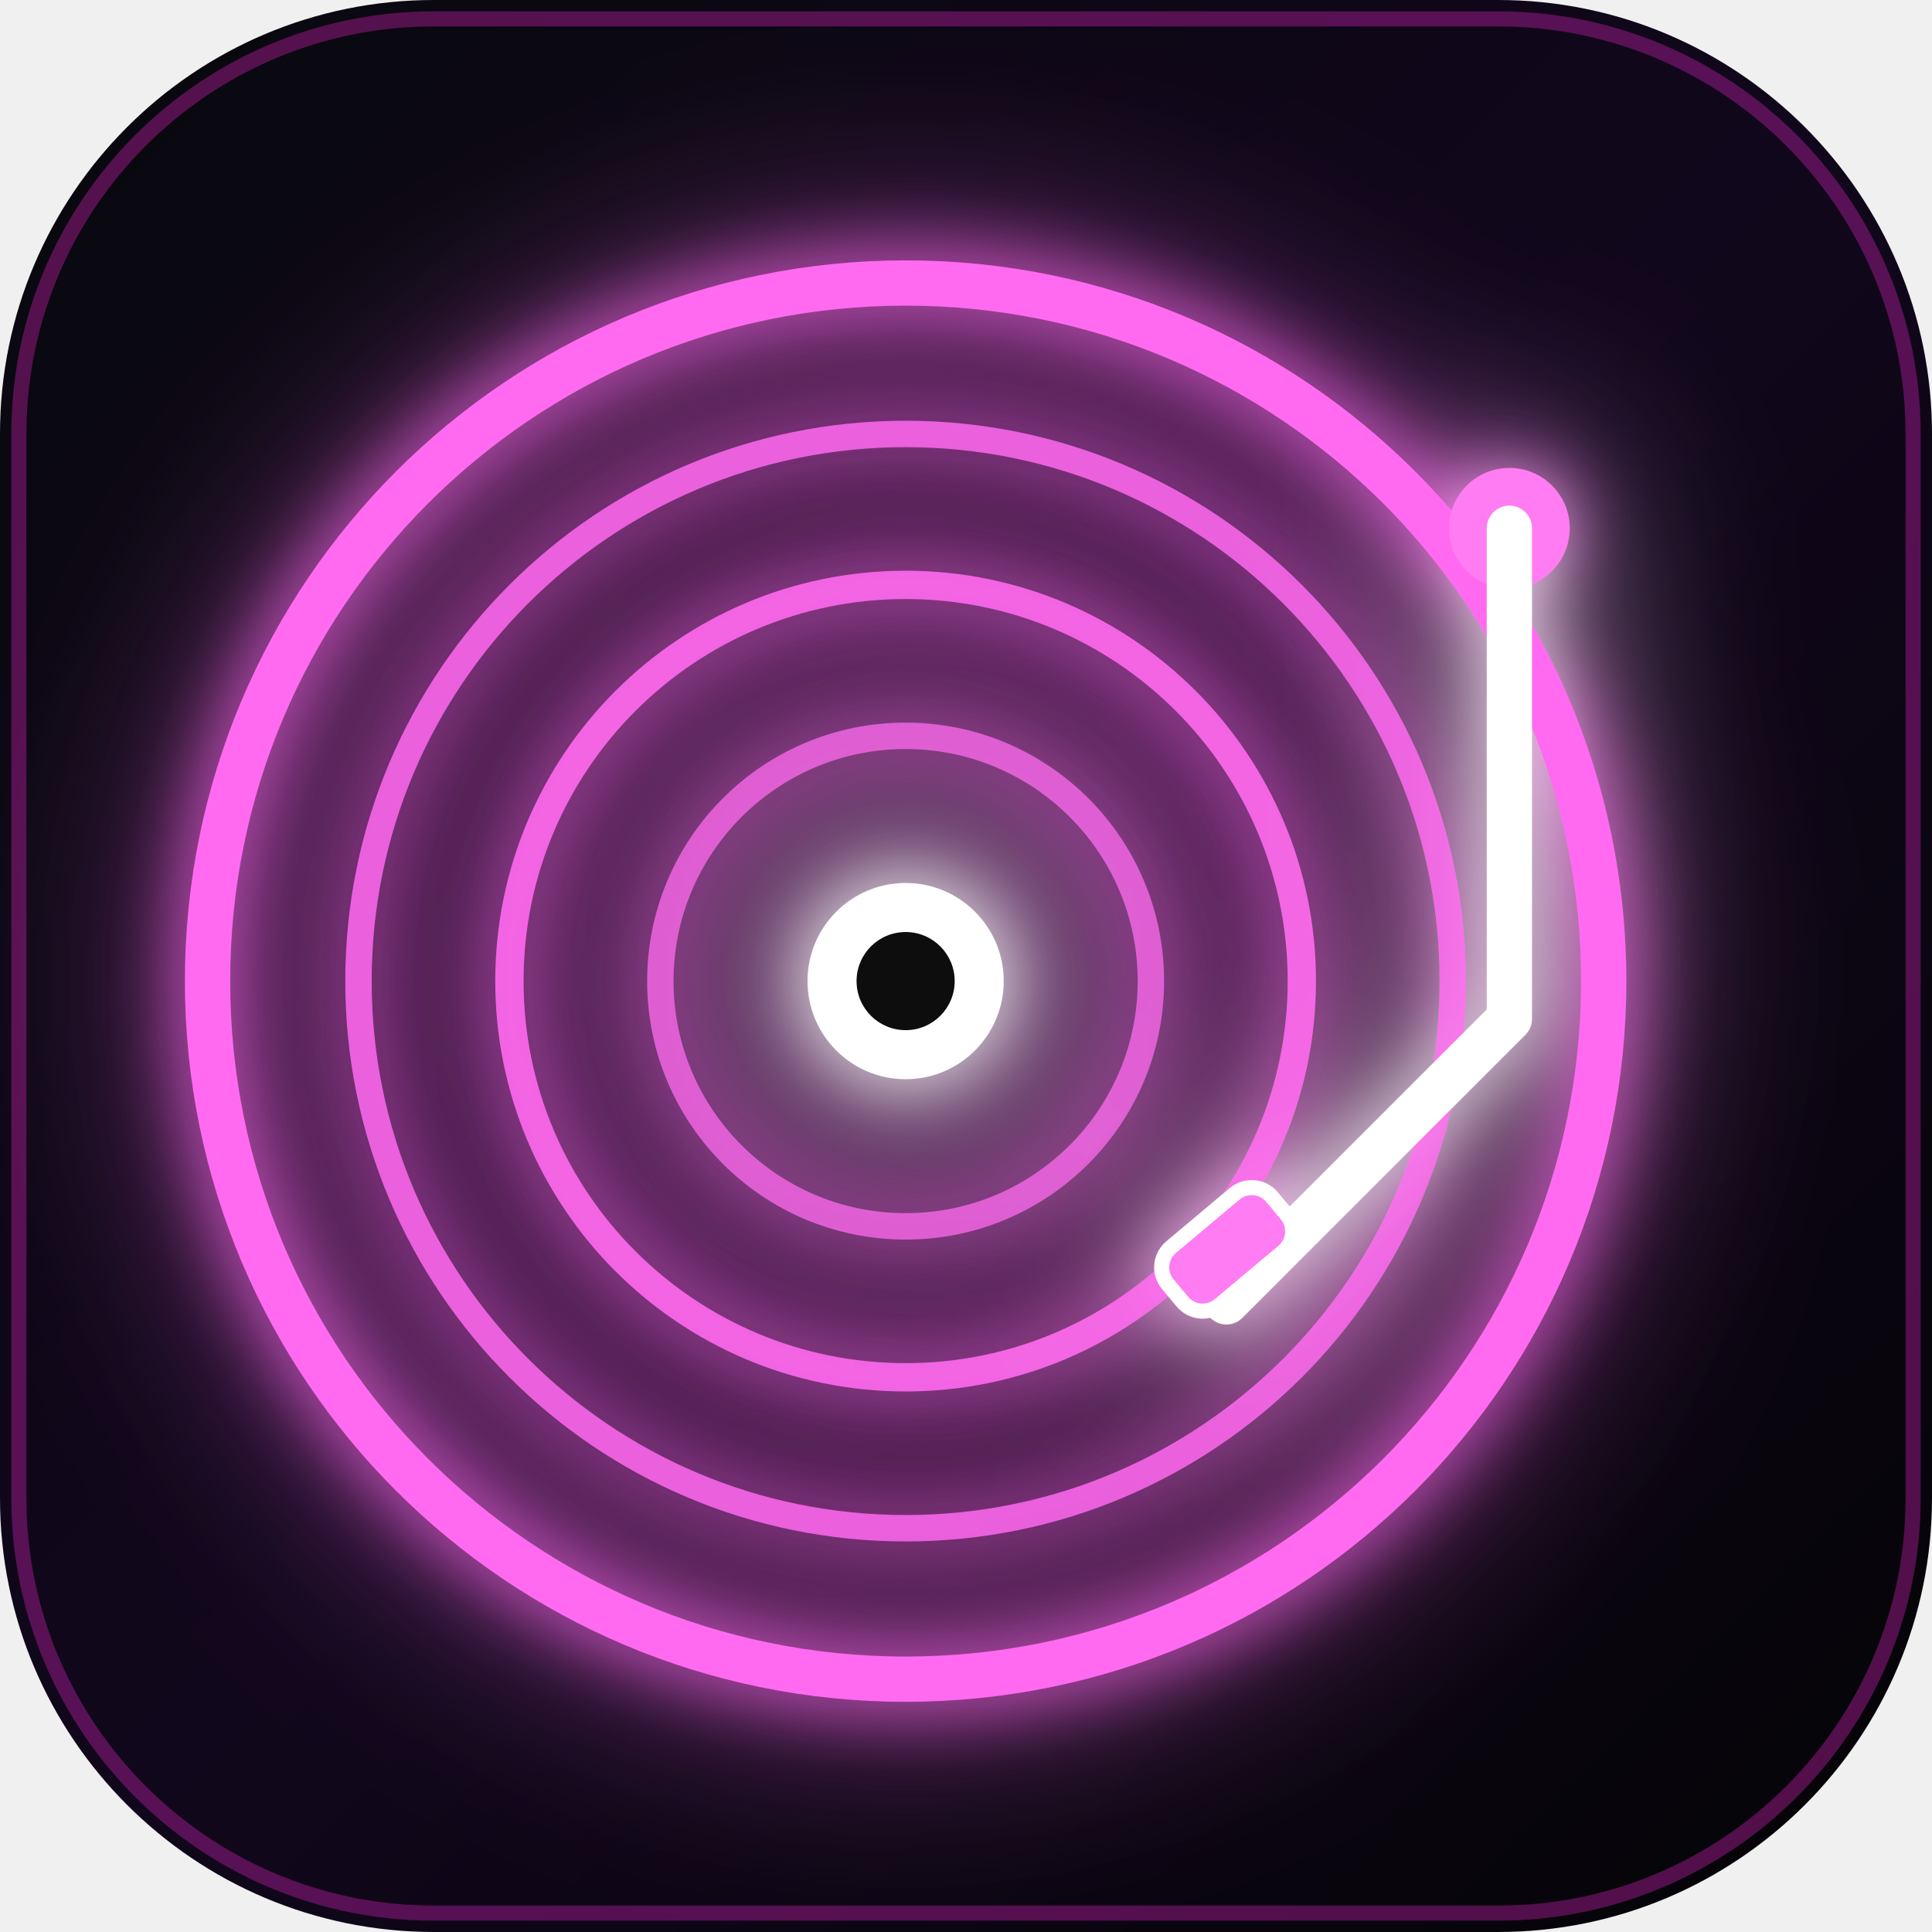
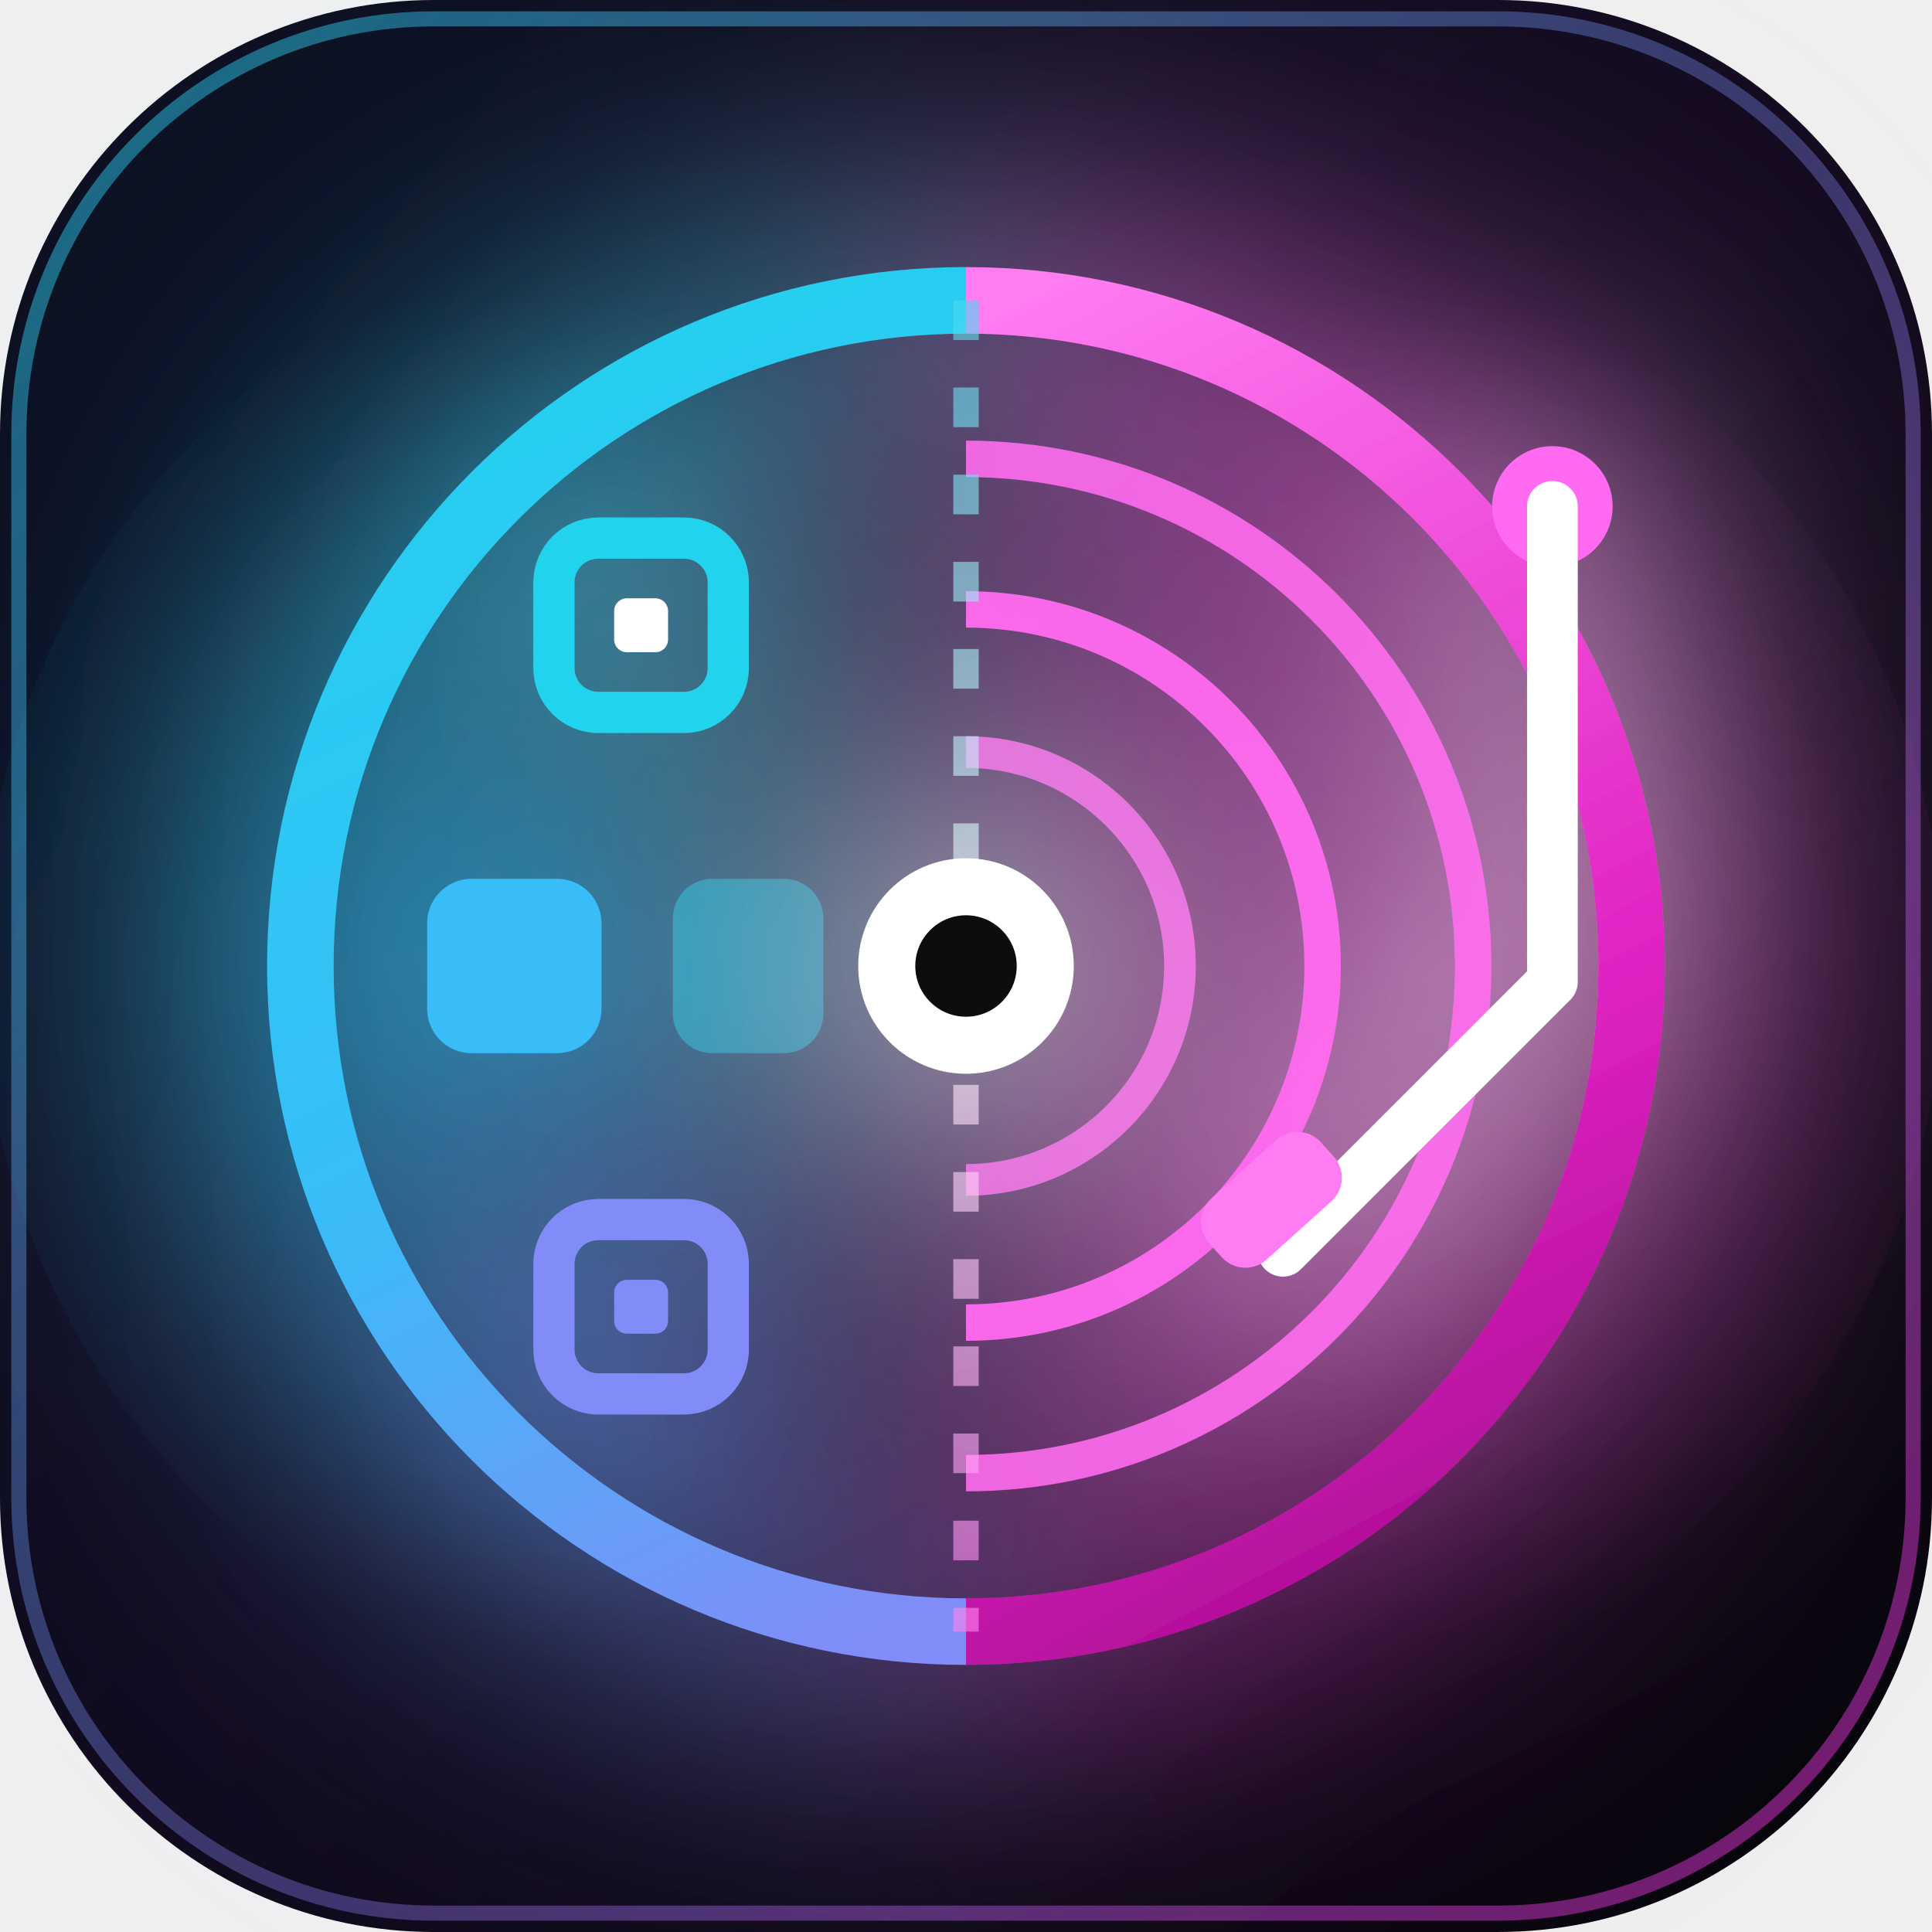
<svg xmlns="http://www.w3.org/2000/svg" viewBox="0 0 512 512" width="512" height="512">
  <defs>
    <linearGradient id="bgGrad" x1="0%" y1="0%" x2="100%" y2="100%">
-       <stop offset="0%" stop-color="#08080d" />
-       <stop offset="50%" stop-color="#11071c" />
-       <stop offset="100%" stop-color="#040406" />
+       <stop offset="0%" stop-color="#0b1020" />
+       <stop offset="50%" stop-color="#11091d" />
+       <stop offset="100%" stop-color="#050509" />
    </linearGradient>
-     <filter id="neonGlow" x="-30%" y="-30%" width="160%" height="160%">
-       <feGaussianBlur stdDeviation="10" result="blur1" />
-       <feGaussianBlur stdDeviation="24" result="blur2" />
+     <linearGradient id="borderGrad" x1="0%" y1="0%" x2="100%" y2="100%">
+       <stop offset="0%" stop-color="#22d3ee" stop-opacity="0.5" />
+       <stop offset="50%" stop-color="#818cf8" stop-opacity="0.35" />
+       <stop offset="100%" stop-color="#e024c3" stop-opacity="0.55" />
+     </linearGradient>
+     <radialGradient id="auraLeft" cx="35%" cy="50%" r="45%">
+       <stop offset="0%" stop-color="#22d3ee" stop-opacity="0.22" />
+       <stop offset="100%" stop-color="#22d3ee" stop-opacity="0" />
+     </radialGradient>
+     <radialGradient id="auraRight" cx="65%" cy="50%" r="45%">
+       <stop offset="0%" stop-color="#ff6bf0" stop-opacity="0.24" />
+       <stop offset="100%" stop-color="#e024c3" stop-opacity="0" />
+     </radialGradient>
+     <filter id="neonGlow" x="-25%" y="-25%" width="150%" height="150%">
+       <feGaussianBlur stdDeviation="8" result="blur1" />
+       <feGaussianBlur stdDeviation="18" result="blur2" />
      <feMerge>
        <feMergeNode in="blur2" />
        <feMergeNode in="blur1" />
        <feMergeNode in="SourceGraphic" />
      </feMerge>
    </filter>
-     <radialGradient id="centerGlow" cx="50%" cy="50%" r="50%">
-       <stop offset="0%" stop-color="#ff7bf2" stop-opacity="0.3" />
-       <stop offset="100%" stop-color="#e024c3" stop-opacity="0" />
-     </radialGradient>
+     <clipPath id="clipL">
+       <rect x="0" y="0" width="50" height="100" />
+     </clipPath>
+     <clipPath id="clipR">
+       <rect x="50" y="0" width="50" height="100" />
+     </clipPath>
+     <linearGradient id="cyaGrad" x1="10" y1="10" x2="50" y2="90" gradientUnits="userSpaceOnUse">
+       <stop offset="0%" stop-color="#22d3ee" />
+       <stop offset="55%" stop-color="#38bdf8" />
+       <stop offset="100%" stop-color="#818cf8" />
+     </linearGradient>
+     <linearGradient id="magGrad" x1="50" y1="10" x2="92" y2="90" gradientUnits="userSpaceOnUse">
+       <stop offset="0%" stop-color="#ff7bf2" />
+       <stop offset="60%" stop-color="#e024c3" />
+       <stop offset="100%" stop-color="#a2088b" />
+     </linearGradient>
+     <linearGradient id="divGrad" x1="50" y1="0" x2="50" y2="100" gradientUnits="userSpaceOnUse">
+       <stop offset="0%" stop-color="#22d3ee" />
+       <stop offset="50%" stop-color="#ffffff" />
+       <stop offset="100%" stop-color="#ff6bf0" />
+     </linearGradient>
  </defs>
  <rect width="512" height="512" rx="115" fill="url(#bgGrad)" />
-   <rect width="502" height="502" x="5" y="5" rx="110" fill="none" stroke="#e024c3" stroke-width="4" stroke-opacity="0.35" />
-   <circle cx="245" cy="256" r="210" fill="url(#centerGlow)" />
-   <g filter="url(#neonGlow)">
-     <circle cx="240" cy="260" r="185" fill="none" stroke="#ff6bf0" stroke-width="12" stroke-linecap="round" />
-     <circle cx="240" cy="260" r="145" fill="none" stroke="#ff6bf0" stroke-width="7" stroke-linecap="round" opacity="0.85" />
-     <circle cx="240" cy="260" r="105" fill="none" stroke="#ff6bf0" stroke-width="7.5" stroke-linecap="round" opacity="0.9" />
-     <circle cx="240" cy="260" r="65" fill="none" stroke="#ff6bf0" stroke-width="7" opacity="0.75" />
-     <circle cx="240" cy="260" r="26" fill="#ffffff" />
-     <circle cx="240" cy="260" r="13" fill="#070709" />
-     <circle cx="400" cy="140" r="16" fill="#ff7bf2" />
-     <path d="M 400 140 L 400 270 L 325 345" fill="none" stroke="#ffffff" stroke-width="12" stroke-linecap="round" stroke-linejoin="round" />
-     <rect x="305" y="335" width="36" height="20" rx="7" transform="rotate(-40 305 335)" fill="#ff7bf2" stroke="#ffffff" stroke-width="4" />
+   <rect width="502" height="502" x="5" y="5" rx="110" fill="none" stroke="url(#borderGrad)" stroke-width="4" />
+   <circle cx="195" cy="256" r="200" fill="url(#auraLeft)" />
+   <circle cx="315" cy="256" r="200" fill="url(#auraRight)" />
+   <g transform="translate(46, 46) scale(4.2)" filter="url(#neonGlow)">
+     <g clip-path="url(#clipL)">
+       <circle cx="50" cy="50" r="42" stroke="url(#cyaGrad)" stroke-width="4.2" fill="none" />
+       <rect x="24" y="23" width="11" height="11" rx="2.8" stroke="#22d3ee" stroke-width="2.6" fill="none" />
+       <rect x="27.8" y="26.8" width="3.4" height="3.4" rx="0.8" fill="#ffffff" />
+       <rect x="16" y="44.5" width="11" height="11" rx="2.8" fill="#38bdf8" />
+       <rect x="31.5" y="44.5" width="9.5" height="11" rx="2.5" fill="#22d3ee" opacity="0.45" />
+       <rect x="24" y="66" width="11" height="11" rx="2.8" stroke="#818cf8" stroke-width="2.6" fill="none" />
+       <rect x="27.8" y="69.8" width="3.4" height="3.4" rx="0.8" fill="#818cf8" />
+     </g>
+     <g clip-path="url(#clipR)">
+       <circle cx="50" cy="50" r="42" stroke="url(#magGrad)" stroke-width="4.2" fill="none" />
+       <circle cx="50" cy="50" r="32" stroke="#ff6bf0" stroke-width="2.3" opacity="0.9" fill="none" />
+       <circle cx="50" cy="50" r="22.5" stroke="#ff6bf0" stroke-width="2.3" opacity="0.95" fill="none" />
+       <circle cx="50" cy="50" r="13.5" stroke="#ff7bf2" stroke-width="2" opacity="0.8" fill="none" />
+     </g>
+     <circle cx="87" cy="21" r="3.8" fill="#ff6bf0" />
+     <path d="M87 21 L87 51 L70 68" stroke="#ffffff" stroke-width="3.2" stroke-linecap="round" stroke-linejoin="round" fill="none" />
+     <rect x="64" y="66" width="9.5" height="5.2" rx="2" transform="rotate(-42 64 66)" fill="#ff7bf2" />
+     <line x1="50" y1="8" x2="50" y2="92" stroke="url(#divGrad)" stroke-width="1.6" stroke-dasharray="2.5 3" opacity="0.6" />
+     <circle cx="50" cy="50" r="6.8" fill="#ffffff" />
+     <circle cx="50" cy="50" r="3.2" fill="#07070c" />
  </g>
</svg>
